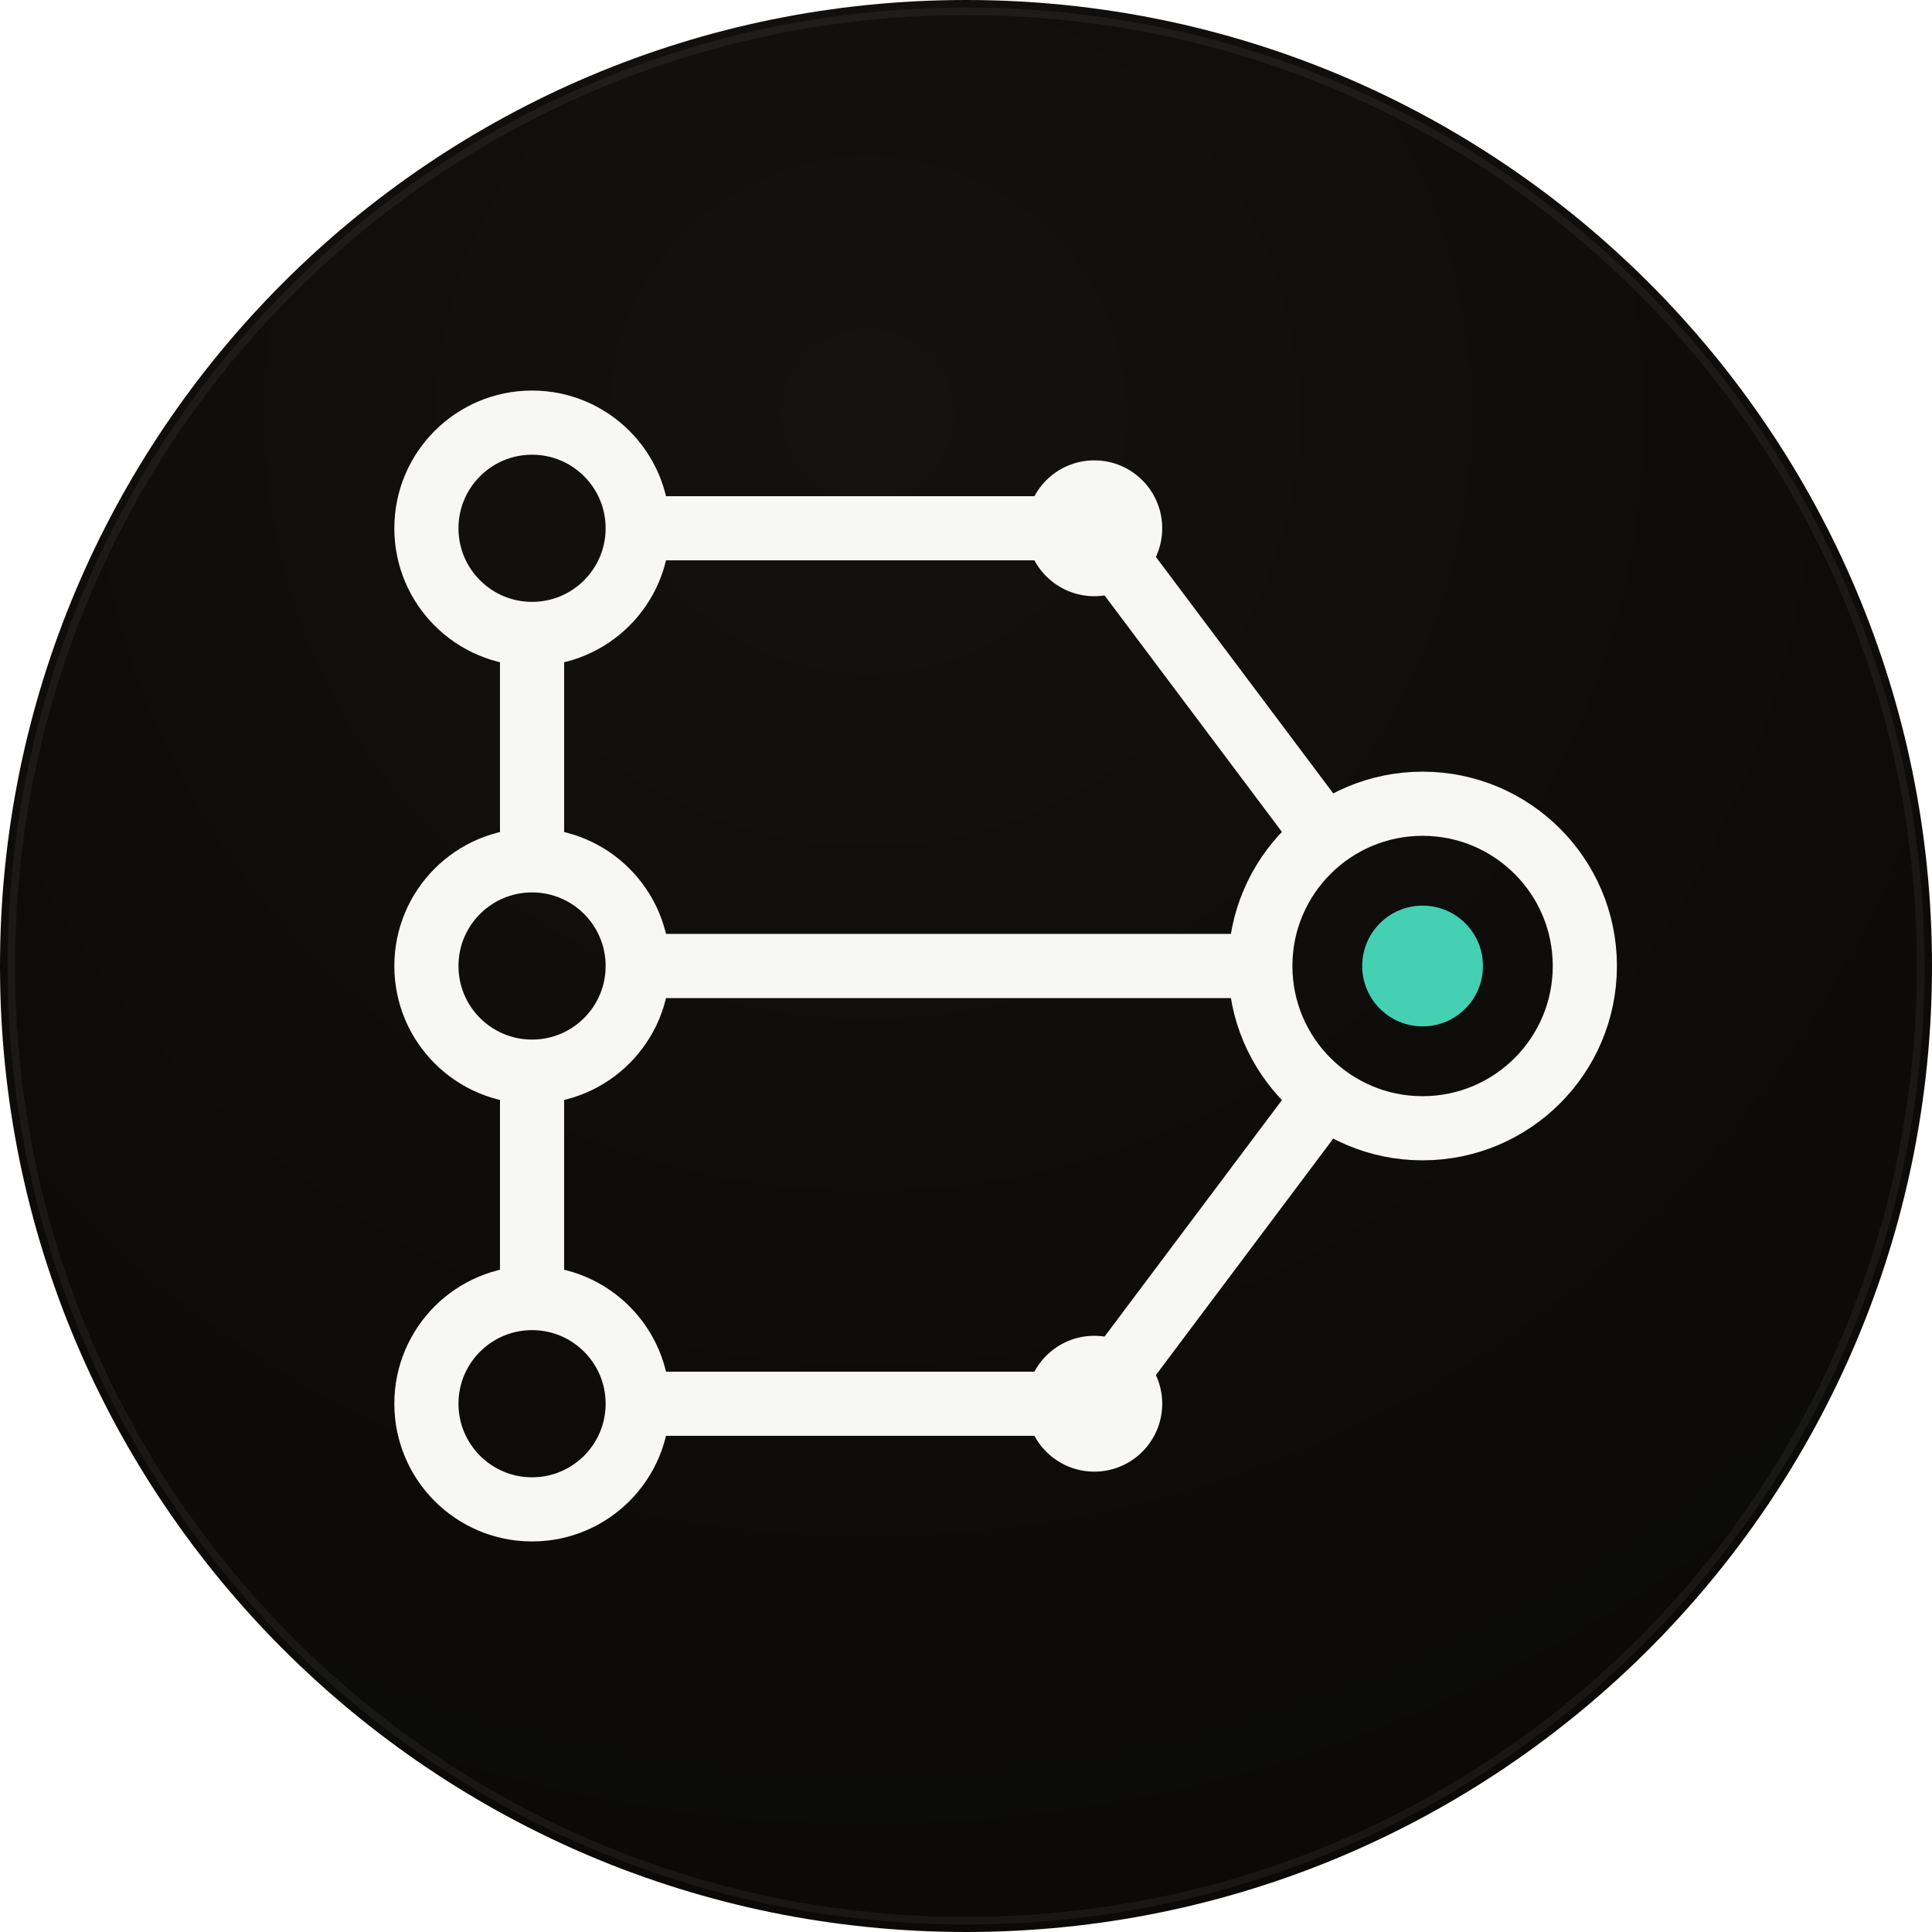
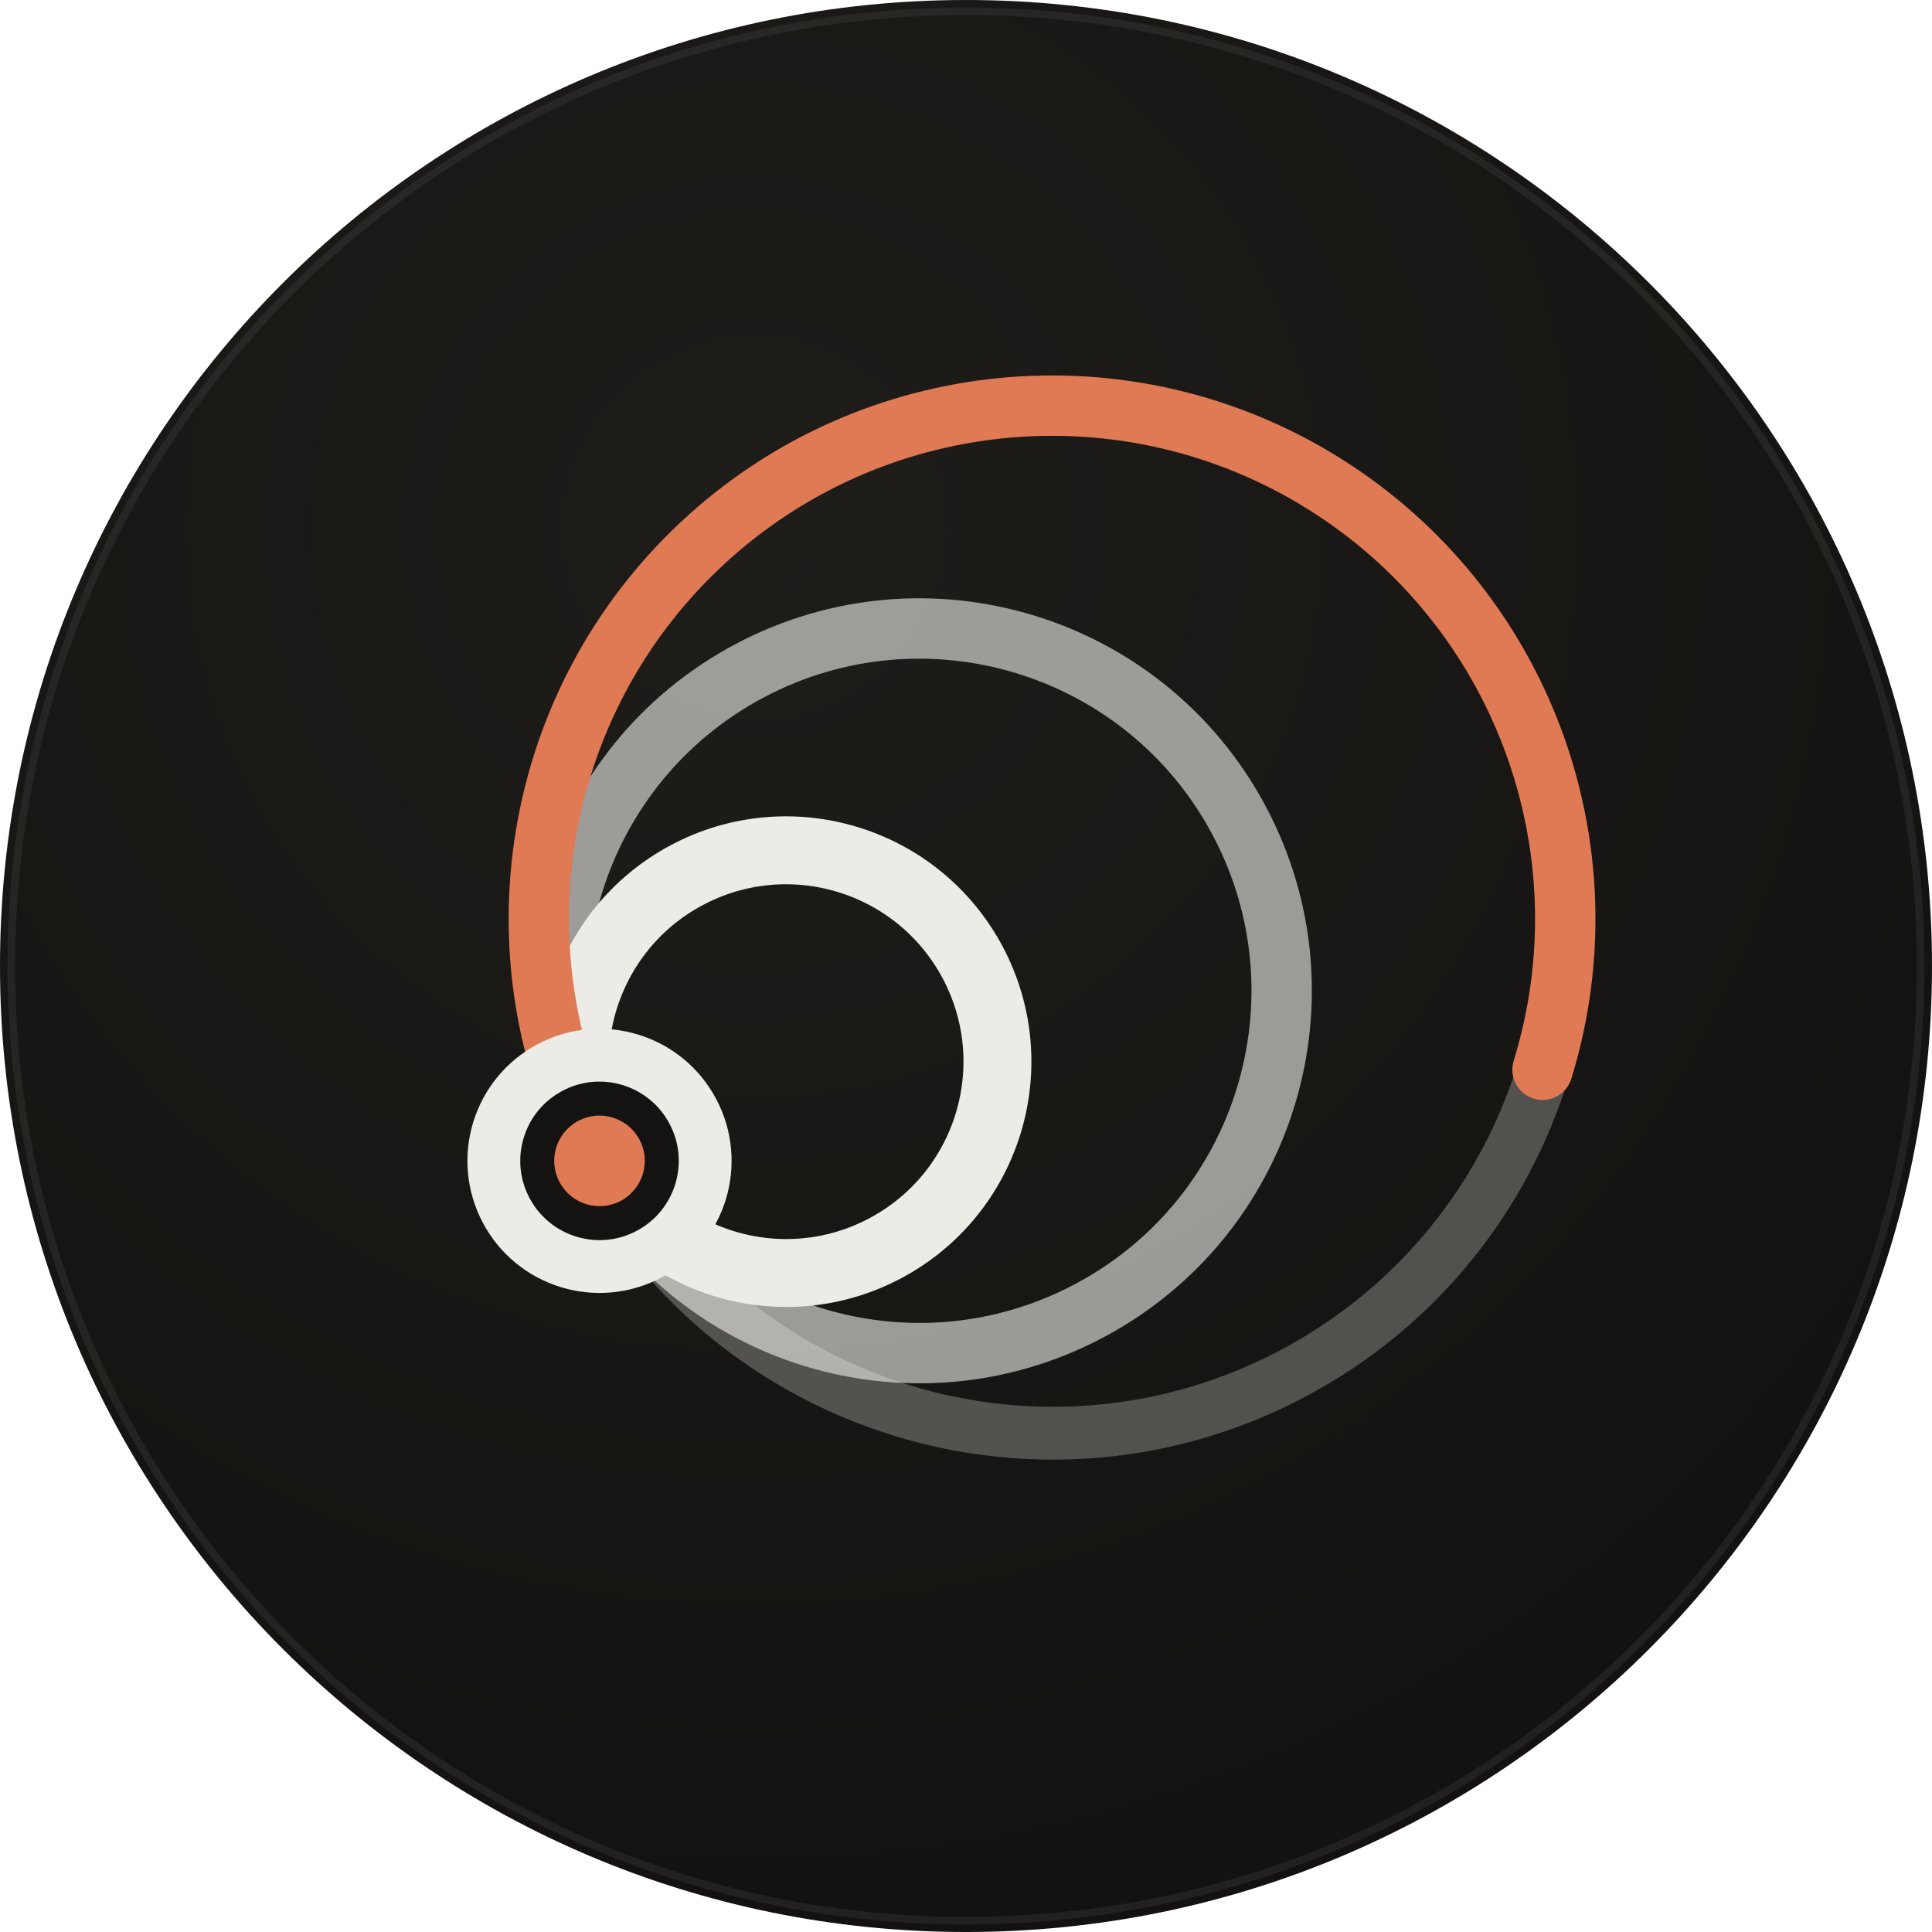
<svg xmlns="http://www.w3.org/2000/svg" viewBox="0 0 512 512" width="512" height="512" role="img" aria-labelledby="title desc">
  <defs>
-     <radialGradient id="bgCD" gradientUnits="userSpaceOnUse" cx="230" cy="110" r="640">
-       <stop offset="0" stop-color="#131211" />
-       <stop offset="0.5" stop-color="#0c0b0a" />
-       <stop offset="1" stop-color="#080807" />
+     <radialGradient id="bgCD" gradientUnits="userSpaceOnUse" cx="200" cy="140" r="560">
+       <stop offset="0" stop-color="#1f1d1a" />
+       <stop offset="0.6" stop-color="#141311" />
+       <stop offset="1" stop-color="#0d0c0b" />
    </radialGradient>
  </defs>
  <circle cx="256" cy="256" r="256" fill="url(#bgCD)" />
-   <circle cx="256" cy="256" r="253" fill="none" stroke="#f7f7f4" stroke-opacity="0.06" stroke-width="2" />
-   <g fill="none" stroke="#f7f7f4" stroke-width="17" stroke-linecap="round" stroke-linejoin="round">
-     <line x1="141" y1="140" x2="141" y2="372" />
-     <path d="M141 140 H290 L377 256 L290 372 H141" />
-     <line x1="141" y1="256" x2="377" y2="256" />
+   <circle cx="256" cy="256" r="253" fill="none" stroke="#edebe6" stroke-opacity="0.07" stroke-width="2" />
+   <g transform="rotate(-28 256 256)" fill="none" stroke-linecap="round">
+     <circle cx="282" cy="256" r="136" stroke="#edebe6" stroke-opacity="0.28" stroke-width="14" />
+     <circle cx="242" cy="256" r="96" stroke="#edebe6" stroke-opacity="0.62" stroke-width="16" />
+     <circle cx="202" cy="256" r="56" stroke="#edebe6" stroke-width="18" />
+     <path d="M 146 256 A 136 136 0 1 1 378 352" stroke="#e07a55" stroke-width="16" />
+     <circle cx="146" cy="256" r="28" fill="#141311" stroke="#edebe6" stroke-width="14" />
+     <circle cx="146" cy="256" r="12" fill="#e07a55" />
  </g>
-   <g fill="url(#bgCD)" stroke="#f7f7f4" stroke-width="17">
-     <circle cx="141" cy="140" r="28" />
-     <circle cx="141" cy="256" r="28" />
-     <circle cx="141" cy="372" r="28" />
-   </g>
-   <g fill="#f7f7f4">
-     <circle cx="290" cy="140" r="18" />
-     <circle cx="290" cy="372" r="18" />
-   </g>
-   <circle cx="377" cy="256" r="43" fill="url(#bgCD)" stroke="#f7f7f4" stroke-width="17" />
-   <circle cx="377" cy="256" r="16" fill="#45d0b4" />
</svg>
